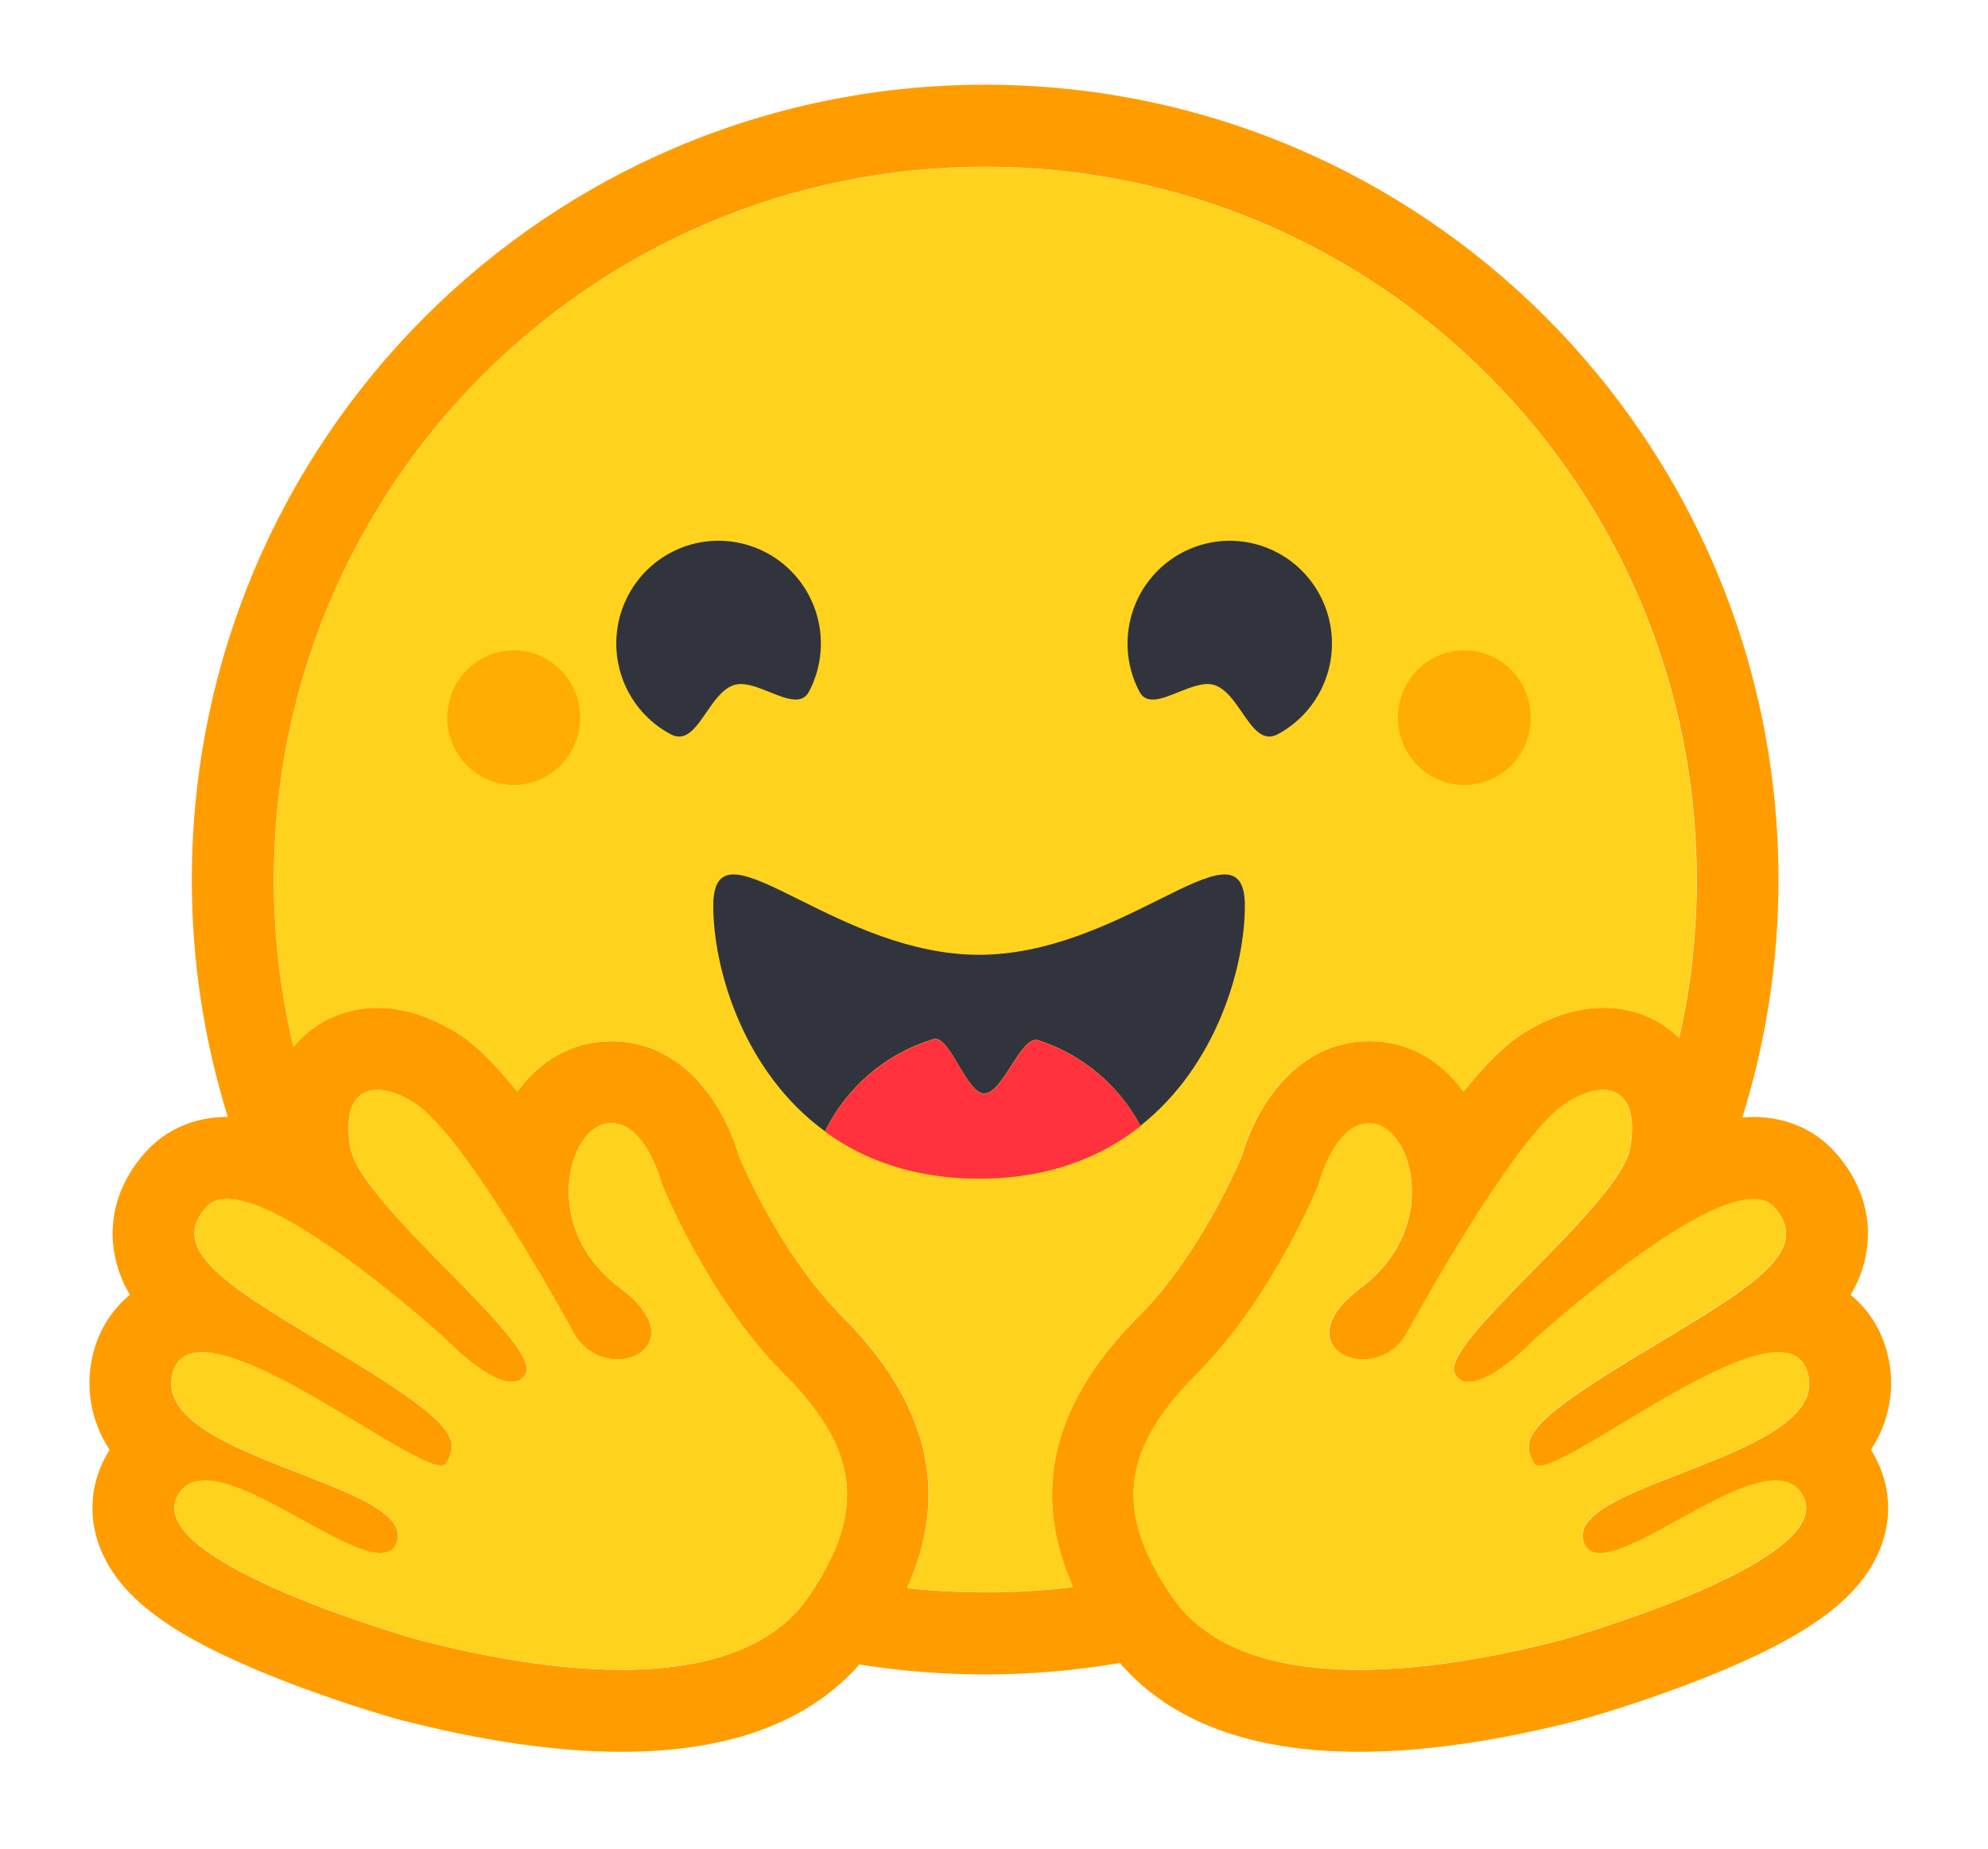
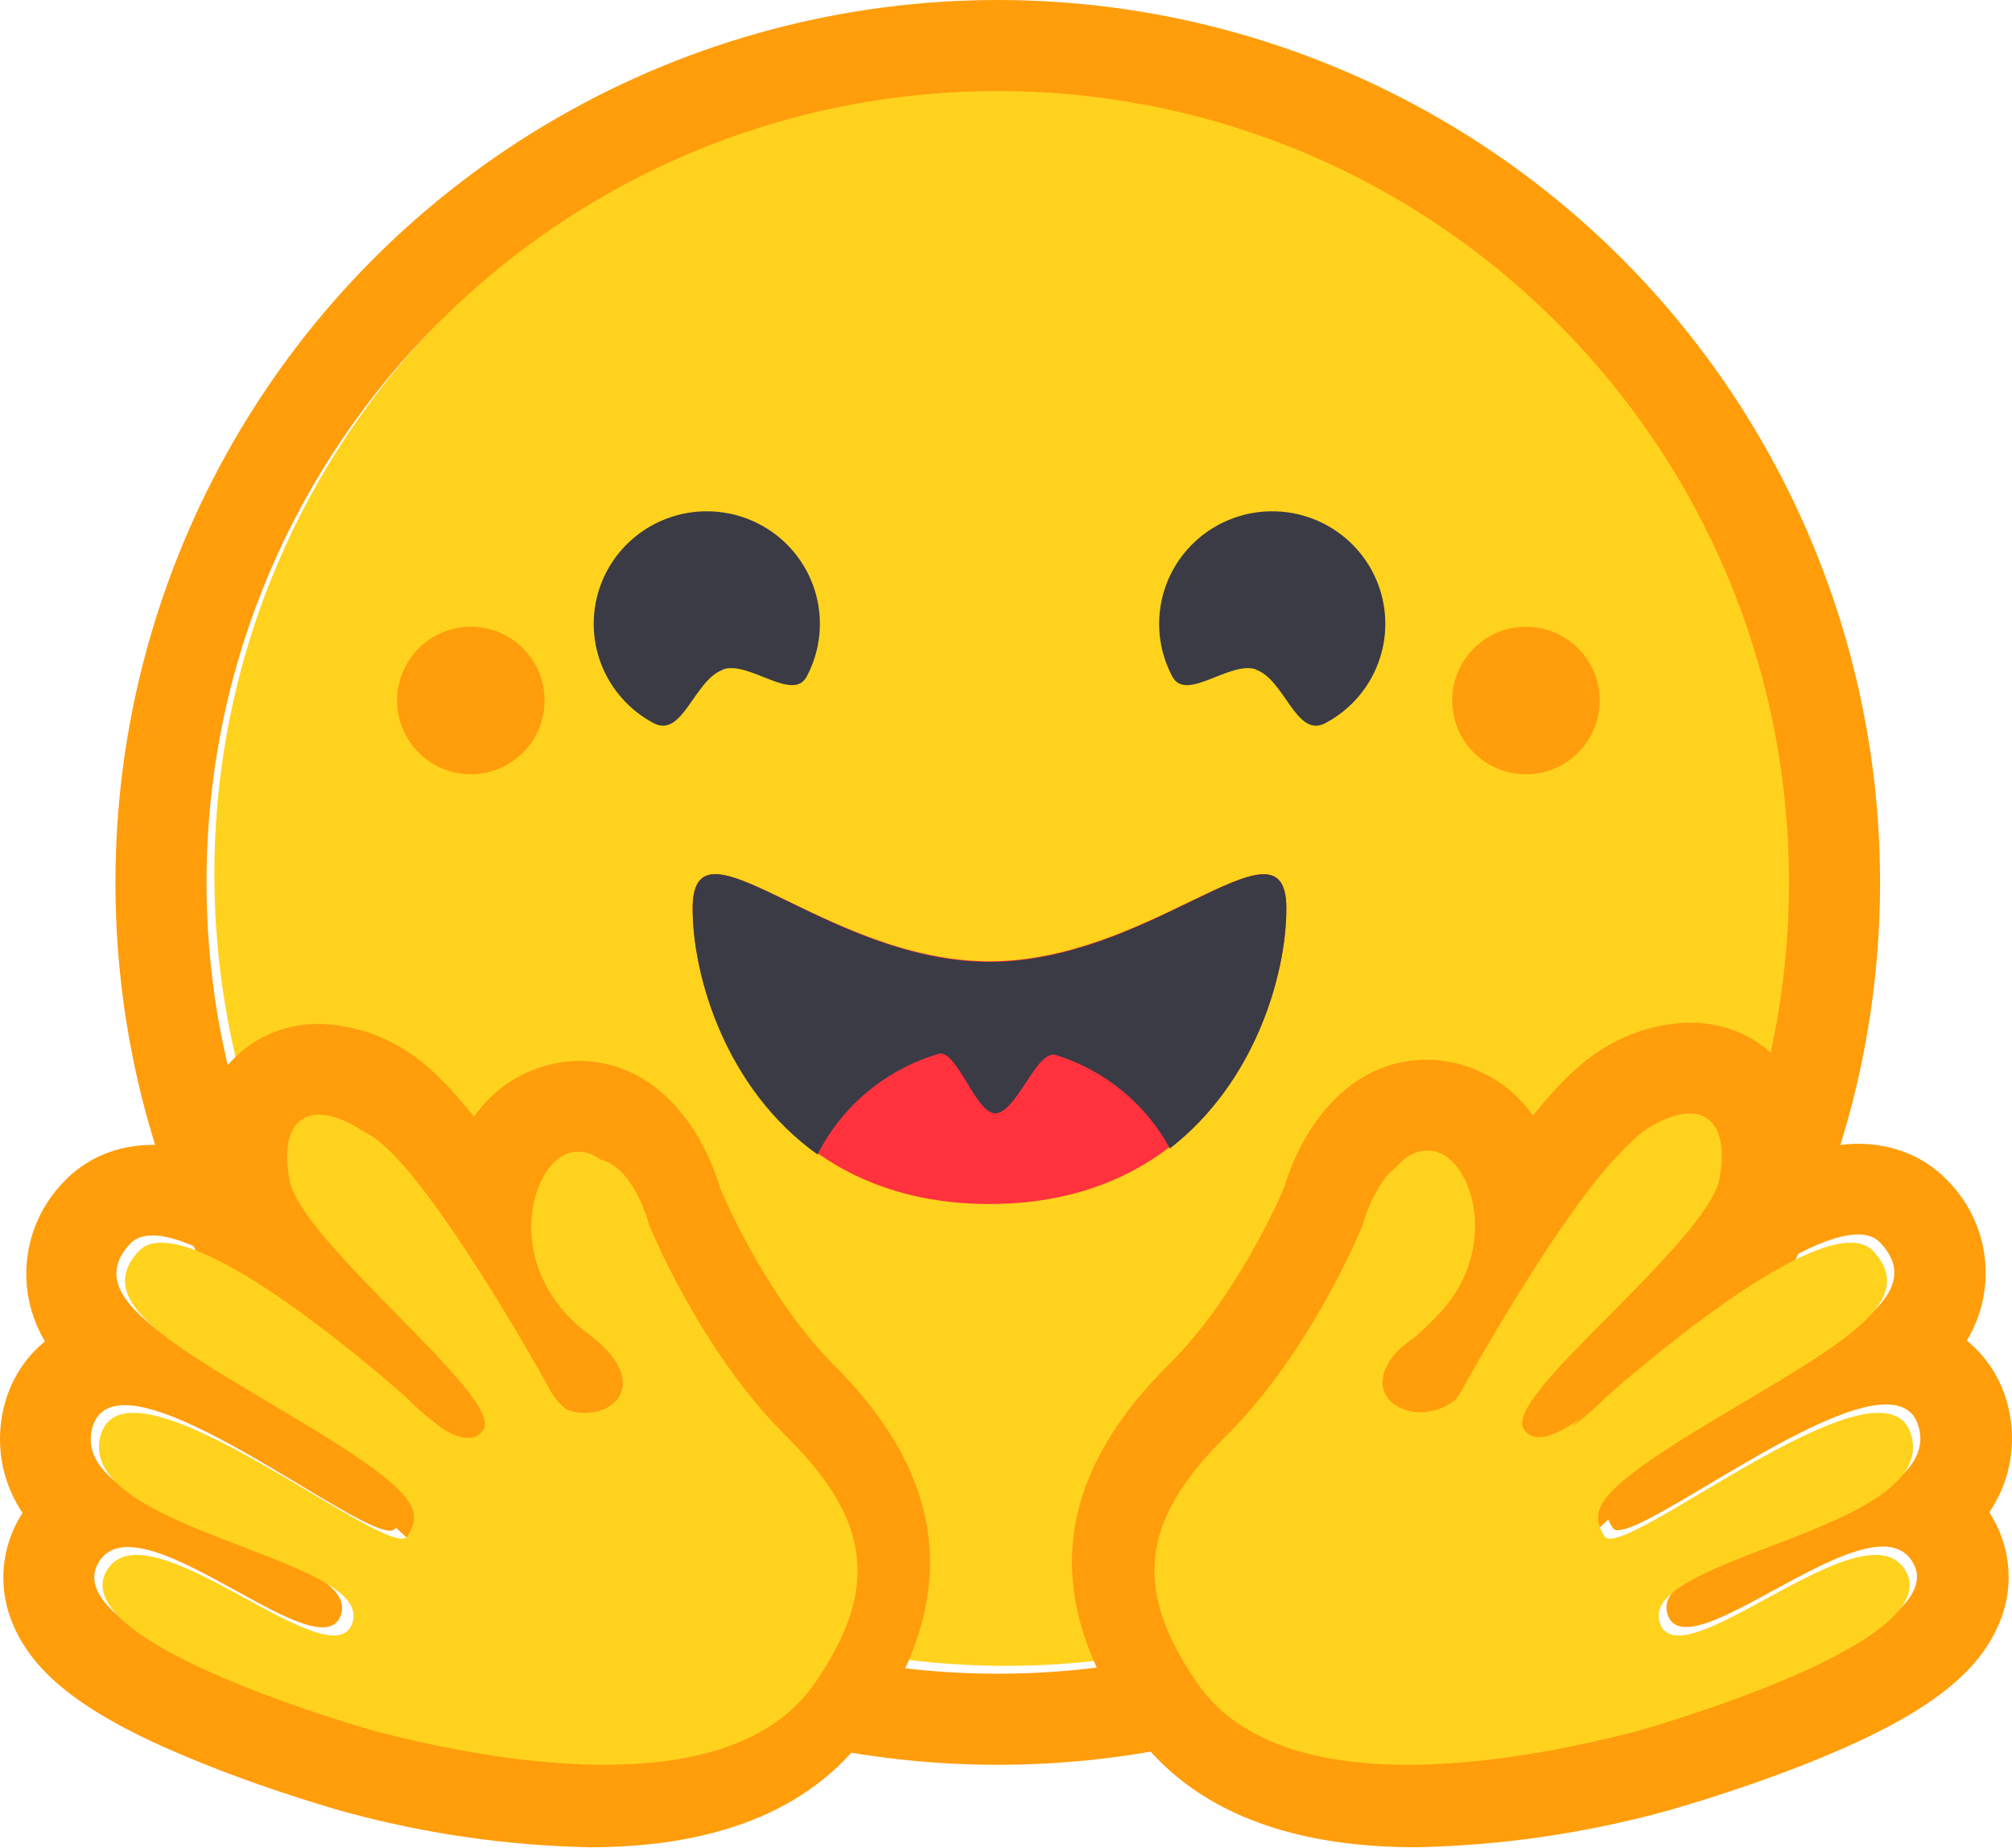
- <svg xmlns="http://www.w3.org/2000/svg" width="200px" height="186px" viewBox="0 0 200 186" version="1.1">
-   <g id="white-t-shirt--front-no-blank-border" stroke="none" stroke-width="1" fill="none" fill-rule="evenodd">
-     <g id="hf-logo-(1)" transform="translate(9, 8.522911)">
-       <path d="M179.223,137.315 C180.169,135.892 180.804,134.285 181.085,132.599 C181.366,130.912 181.287,129.185 180.855,127.531 C180.228,125.144 178.932,123.159 177.175,121.733 C178.022,120.339 178.577,118.787 178.807,117.171 C179.315,113.657 178.15,110.149 175.53,107.287 C173.493,105.061 170.608,103.836 167.416,103.836 C167.045,103.836 166.668,103.856 166.282,103.894 C168.702,96.146 169.928,88.076 169.92,79.959 C169.92,35.8 134.189,0 90.112,0 C46.034,0 10.299,35.797 10.299,79.959 C10.291,88.055 11.511,96.106 13.918,103.835 L13.833,103.835 C10.641,103.835 7.758,105.059 5.719,107.285 C3.1,110.144 1.935,113.656 2.442,117.169 C2.673,118.785 3.229,120.338 4.075,121.732 C2.317,123.157 1.021,125.142 0.394,127.529 C-0.038,129.184 -0.116,130.911 0.166,132.598 C0.447,134.284 1.082,135.892 2.028,137.315 C1.86,137.578 1.705,137.85 1.559,138.129 C-0.018,141.129 -0.12,144.519 1.273,147.677 C3.384,152.461 8.629,156.231 18.816,160.277 C25.15,162.794 30.952,164.403 31.002,164.418 C39.381,166.595 46.959,167.701 53.518,167.701 C64.29,167.701 72.326,164.749 77.459,158.917 C86.144,160.297 94.994,160.246 103.663,158.767 C108.789,164.698 116.872,167.701 127.734,167.701 C134.293,167.701 141.871,166.595 150.249,164.418 C150.301,164.403 156.099,162.794 162.436,160.277 C172.623,156.231 177.869,152.461 179.979,147.677 C181.371,144.519 181.27,141.129 179.692,138.129 C179.549,137.848 179.39,137.575 179.223,137.315 Z M73.786,149.786 C73.344,150.56 72.871,151.316 72.368,152.052 C71.041,153.998 69.296,155.485 67.27,156.59 C63.398,158.706 58.497,159.445 53.518,159.445 C45.653,159.445 37.59,157.601 33.071,156.427 C32.848,156.369 5.368,148.592 8.847,141.973 C9.433,140.86 10.396,140.415 11.61,140.415 C16.508,140.415 25.428,147.723 29.261,147.723 C30.118,147.723 30.722,147.358 30.968,146.466 C32.602,140.597 6.138,138.129 8.367,129.629 C8.76,128.124 9.827,127.513 11.326,127.513 C17.803,127.512 32.339,138.924 35.379,138.924 C35.612,138.924 35.779,138.855 35.87,138.711 C35.883,138.689 35.896,138.668 35.909,138.646 C37.335,136.285 36.517,134.569 26.741,128.57 L25.803,127.998 C15.045,121.475 7.495,117.549 11.789,112.866 C12.283,112.326 12.984,112.086 13.835,112.086 C14.843,112.086 16.064,112.424 17.409,112.992 C23.09,115.392 30.965,121.938 34.254,124.793 C34.771,125.243 35.286,125.698 35.796,126.156 C35.796,126.156 39.961,130.495 42.479,130.495 C43.058,130.495 43.55,130.266 43.884,129.701 C45.67,126.684 27.298,112.736 26.262,106.981 C25.559,103.082 26.755,101.106 28.964,101.106 C30.016,101.106 31.298,101.555 32.714,102.454 C37.105,105.247 45.584,119.844 48.688,125.522 C49.728,127.425 51.505,128.229 53.105,128.229 C56.281,128.229 58.764,125.066 53.396,121.047 C45.329,114.999 48.16,105.114 52.01,104.506 C52.174,104.479 52.341,104.466 52.506,104.466 C56.008,104.466 57.552,110.511 57.552,110.511 C57.552,110.511 62.079,121.901 69.856,129.686 C76.912,136.753 77.898,142.552 73.786,149.786 Z M98.934,151.121 L98.531,151.169 L97.843,151.247 C97.482,151.285 97.119,151.321 96.756,151.354 L96.401,151.386 L96.077,151.414 L95.618,151.451 L95.111,151.488 L94.605,151.521 L94.493,151.528 C94.361,151.536 94.228,151.544 94.094,151.551 L93.925,151.56 C93.768,151.569 93.612,151.577 93.453,151.583 L92.904,151.607 L92.407,151.624 L92.074,151.633 L91.905,151.633 C91.801,151.633 91.698,151.639 91.595,151.64 L91.43,151.64 C91.326,151.64 91.223,151.64 91.119,151.645 L90.696,151.65 L90.106,151.65 C89.642,151.65 89.18,151.646 88.719,151.636 L88.345,151.628 C88.238,151.628 88.131,151.623 88.027,151.619 L87.63,151.608 L87.138,151.589 L86.694,151.569 L86.58,151.564 L86.158,151.542 C86.04,151.536 85.924,151.53 85.806,151.522 L85.534,151.506 C85.191,151.484 84.848,151.46 84.505,151.434 L84.146,151.404 C83.995,151.393 83.844,151.379 83.694,151.366 C83.517,151.35 83.341,151.333 83.164,151.316 C82.868,151.289 82.573,151.259 82.277,151.226 L82.263,151.226 C86.579,141.581 84.396,132.571 75.675,123.841 C69.955,118.118 66.15,109.667 65.361,107.812 C63.763,102.319 59.534,96.214 52.511,96.214 C51.917,96.214 51.324,96.261 50.737,96.354 C47.66,96.839 44.971,98.613 43.052,101.283 C40.978,98.699 38.963,96.645 37.14,95.485 C34.392,93.739 31.649,92.854 28.978,92.854 C25.643,92.854 22.663,94.226 20.585,96.714 L20.532,96.778 C20.492,96.614 20.455,96.45 20.416,96.286 L20.411,96.264 C20.016,94.57 19.684,92.862 19.416,91.143 C19.416,91.132 19.416,91.121 19.41,91.109 C19.389,90.98 19.371,90.849 19.351,90.719 C19.293,90.335 19.238,89.95 19.187,89.565 C19.165,89.39 19.14,89.215 19.118,89.04 L19.054,88.515 C19.033,88.34 19.016,88.181 18.998,88.014 L18.992,87.973 C18.916,87.291 18.85,86.61 18.794,85.927 L18.773,85.665 L18.74,85.218 C18.73,85.096 18.721,84.973 18.714,84.85 C18.714,84.821 18.709,84.793 18.709,84.765 C18.685,84.423 18.664,84.079 18.647,83.736 C18.638,83.557 18.628,83.379 18.621,83.199 L18.602,82.73 L18.597,82.588 L18.582,82.156 L18.573,81.788 C18.573,81.641 18.565,81.494 18.563,81.348 C18.56,81.201 18.556,81.04 18.556,80.885 C18.554,80.73 18.556,80.577 18.551,80.422 C18.547,80.267 18.551,80.113 18.551,79.959 C18.551,40.36 50.594,8.256 90.123,8.256 C129.651,8.256 161.694,40.359 161.694,79.959 L161.694,80.885 C161.694,81.039 161.689,81.195 161.686,81.348 C161.686,81.476 161.68,81.601 161.677,81.731 C161.677,81.845 161.672,81.959 161.668,82.069 C161.668,82.214 161.66,82.358 161.655,82.503 L161.655,82.514 L161.635,83.017 C161.628,83.163 161.623,83.311 161.615,83.458 L161.61,83.562 L161.585,84.031 C161.529,85.037 161.453,86.041 161.357,87.044 L161.357,87.056 C161.341,87.221 161.325,87.385 161.307,87.55 L161.265,87.939 L161.181,88.699 L161.133,89.084 L161.073,89.538 C161.051,89.702 161.03,89.868 161.005,90.032 C160.981,90.216 160.953,90.4 160.926,90.583 L160.861,91.017 L160.783,91.509 C160.757,91.673 160.728,91.836 160.698,91.999 C160.667,92.162 160.642,92.325 160.614,92.488 C160.557,92.813 160.498,93.139 160.436,93.463 C160.34,93.949 160.243,94.433 160.143,94.917 L160.039,95.397 C160.005,95.557 159.968,95.718 159.932,95.878 C157.918,93.916 155.25,92.848 152.308,92.848 C149.639,92.848 146.893,93.733 144.146,95.479 C142.323,96.638 140.309,98.694 138.234,101.277 C136.313,98.606 133.623,96.832 130.548,96.347 C129.962,96.254 129.369,96.207 128.775,96.207 C121.749,96.207 117.523,102.313 115.924,107.805 C115.131,109.66 111.325,118.111 105.601,123.843 C96.885,132.546 94.686,141.514 98.934,151.121 Z M172.823,131.811 L172.795,131.895 C172.723,132.085 172.64,132.27 172.546,132.45 C172.475,132.583 172.399,132.711 172.316,132.836 C172.158,133.072 171.985,133.297 171.797,133.509 C171.754,133.558 171.712,133.607 171.663,133.656 C171.595,133.728 171.526,133.8 171.456,133.87 C170.184,135.133 168.247,136.24 166.056,137.255 C165.807,137.367 165.555,137.48 165.301,137.593 L165.048,137.706 C164.879,137.781 164.71,137.855 164.532,137.927 C164.363,138.001 164.188,138.075 164.012,138.147 L163.485,138.365 C162.253,138.873 160.99,139.357 159.758,139.835 L159.232,140.04 L158.711,140.245 C158.365,140.38 158.023,140.515 157.687,140.65 L157.185,140.853 L156.692,141.054 L156.45,141.157 C156.289,141.224 156.131,141.291 155.973,141.358 C152.35,142.916 149.742,144.501 150.29,146.467 C150.305,146.523 150.322,146.576 150.341,146.628 C150.39,146.774 150.457,146.911 150.541,147.041 C150.591,147.117 150.647,147.19 150.71,147.256 C151.355,147.927 152.526,147.821 154.004,147.289 C154.212,147.212 154.419,147.133 154.624,147.049 L154.752,146.996 C155.09,146.852 155.448,146.692 155.814,146.518 C155.905,146.474 155.998,146.432 156.091,146.384 C157.898,145.499 159.946,144.306 161.979,143.221 C162.792,142.781 163.616,142.364 164.451,141.967 C166.376,141.06 168.185,140.417 169.639,140.417 C170.322,140.417 170.925,140.557 171.427,140.878 L171.511,140.934 C171.827,141.157 172.091,141.442 172.288,141.774 C172.327,141.837 172.365,141.904 172.402,141.973 C173.12,143.34 172.519,144.756 171.111,146.144 C169.759,147.477 167.657,148.784 165.268,149.993 C165.09,150.083 164.913,150.172 164.733,150.26 C157.621,153.759 148.309,156.394 148.18,156.427 C145.698,157.072 142.149,157.918 138.15,158.551 L137.559,158.643 L137.462,158.658 C137.014,158.726 136.566,158.789 136.116,158.848 C135.66,158.909 135.199,158.965 134.735,159.017 L134.65,159.027 C132.969,159.22 131.282,159.349 129.59,159.411 L129.566,159.411 C128.954,159.432 128.343,159.444 127.731,159.444 L127.026,159.444 C126.092,159.431 125.161,159.389 124.231,159.317 C124.209,159.317 124.186,159.317 124.164,159.311 C123.831,159.286 123.498,159.255 123.166,159.218 C122.821,159.181 122.477,159.139 122.135,159.093 C121.909,159.062 121.684,159.028 121.459,158.992 C121.231,158.955 121.002,158.917 120.775,158.877 L120.464,158.818 L120.44,158.814 C120.113,158.751 119.787,158.682 119.462,158.606 C119.273,158.564 119.085,158.522 118.899,158.471 L118.787,158.443 C118.694,158.42 118.605,158.395 118.513,158.371 L118.463,158.358 L118.172,158.272 C118.066,158.243 117.96,158.211 117.855,158.18 L117.818,158.169 L117.543,158.085 C117.439,158.053 117.335,158.019 117.232,157.985 L116.979,157.901 L116.793,157.835 C116.614,157.772 116.435,157.707 116.259,157.639 L116.091,157.572 L115.952,157.517 C115.684,157.41 115.417,157.297 115.154,157.179 L114.979,157.094 L114.95,157.08 C114.887,157.051 114.826,157.022 114.764,156.996 C114.642,156.937 114.521,156.877 114.401,156.815 L114.364,156.797 L114.191,156.706 C113.882,156.544 113.58,156.372 113.283,156.189 L113.121,156.089 C113.039,156.039 112.958,155.987 112.879,155.934 L112.667,155.794 L112.44,155.636 L112.304,155.539 C112.16,155.437 112.019,155.331 111.882,155.222 L111.662,155.053 C111.574,154.982 111.487,154.91 111.401,154.837 C111.328,154.777 111.257,154.715 111.186,154.652 L111.181,154.648 C111.104,154.581 111.03,154.513 110.955,154.444 C110.881,154.377 110.808,154.309 110.736,154.24 L110.728,154.231 C110.652,154.16 110.578,154.087 110.506,154.012 C110.433,153.938 110.358,153.864 110.287,153.789 C110.217,153.714 110.144,153.637 110.074,153.559 C110.004,153.481 109.94,153.41 109.874,153.334 L109.852,153.308 C109.788,153.234 109.725,153.159 109.662,153.083 C109.527,152.921 109.396,152.755 109.269,152.586 C109.142,152.416 109.017,152.242 108.895,152.065 L108.779,151.891 C108.624,151.664 108.473,151.435 108.327,151.202 C108.217,151.034 108.111,150.866 108.007,150.695 C107.94,150.588 107.876,150.48 107.811,150.374 L107.785,150.33 C107.723,150.226 107.663,150.124 107.604,150.021 C107.57,149.965 107.538,149.909 107.508,149.852 C107.477,149.793 107.441,149.733 107.408,149.674 L107.354,149.58 L107.321,149.52 C107.258,149.406 107.196,149.292 107.135,149.176 C107.107,149.125 107.079,149.074 107.05,149.025 L106.966,148.861 L106.881,148.699 C106.669,148.274 106.467,147.842 106.279,147.405 L106.212,147.245 C106.168,147.138 106.127,147.032 106.084,146.927 C106.063,146.876 106.042,146.826 106.025,146.775 C105.923,146.513 105.829,146.248 105.742,145.981 C105.711,145.885 105.681,145.792 105.652,145.697 C105.584,145.482 105.523,145.266 105.468,145.047 C105.401,144.793 105.342,144.536 105.292,144.278 C105.281,144.226 105.271,144.174 105.262,144.124 C105.213,143.871 105.174,143.617 105.142,143.361 C105.135,143.311 105.129,143.261 105.124,143.211 L105.108,143.057 C105.087,142.857 105.071,142.655 105.061,142.454 C105.061,142.403 105.057,142.352 105.055,142.302 C105.05,142.202 105.048,142.102 105.047,142.002 C104.994,137.959 107.036,134.072 111.402,129.7 C119.179,121.916 123.706,110.525 123.706,110.525 C123.706,110.525 123.828,110.047 124.081,109.359 C124.116,109.264 124.153,109.165 124.194,109.062 C124.342,108.677 124.508,108.299 124.692,107.93 L124.729,107.859 C124.886,107.545 125.057,107.238 125.243,106.94 C125.286,106.871 125.328,106.803 125.376,106.734 C125.515,106.529 125.661,106.328 125.815,106.134 C125.899,106.029 125.991,105.925 126.082,105.824 C126.119,105.784 126.155,105.744 126.194,105.706 C126.644,105.24 127.159,104.86 127.741,104.657 L127.815,104.632 C127.864,104.616 127.913,104.601 127.963,104.587 C128.021,104.572 128.079,104.559 128.138,104.546 L128.165,104.541 C128.288,104.516 128.413,104.5 128.538,104.492 L128.549,104.492 C128.614,104.492 128.68,104.485 128.747,104.485 C128.831,104.485 128.91,104.485 128.992,104.493 C129.077,104.501 129.161,104.51 129.246,104.524 C129.946,104.635 130.613,105.054 131.187,105.699 C131.406,105.945 131.602,106.21 131.774,106.49 C131.887,106.671 131.994,106.864 132.095,107.066 C132.136,107.15 132.174,107.228 132.212,107.311 C132.31,107.525 132.399,107.742 132.476,107.965 C132.661,108.485 132.799,109.021 132.891,109.566 C132.97,110.044 133.018,110.526 133.033,111.01 C133.04,111.268 133.04,111.53 133.033,111.794 C132.982,113.022 132.731,114.234 132.289,115.382 C132.25,115.487 132.205,115.593 132.163,115.699 C132.076,115.912 131.981,116.123 131.878,116.328 C131.801,116.484 131.721,116.641 131.634,116.797 C131.577,116.901 131.518,117.005 131.458,117.109 C131.306,117.369 131.142,117.626 130.965,117.882 L130.859,118.036 C130.441,118.618 129.977,119.165 129.469,119.671 C128.968,120.173 128.432,120.638 127.864,121.061 C127.296,121.483 126.762,121.951 126.269,122.459 C124.85,123.951 124.519,125.268 124.838,126.266 C124.889,126.423 124.956,126.576 125.038,126.719 C125.133,126.884 125.246,127.035 125.375,127.174 L125.425,127.226 L125.476,127.277 C125.527,127.326 125.581,127.374 125.638,127.421 L125.695,127.467 C125.832,127.573 125.977,127.667 126.129,127.751 C126.174,127.774 126.213,127.798 126.263,127.821 C126.428,127.901 126.597,127.97 126.771,128.026 C126.819,128.042 126.867,128.056 126.916,128.071 L126.977,128.087 L127.062,128.11 L127.135,128.128 L127.214,128.145 L127.293,128.161 L127.367,128.174 C127.422,128.183 127.479,128.193 127.536,128.199 L127.589,128.208 L127.688,128.217 L127.748,128.224 L127.847,128.23 L127.906,128.23 L128.01,128.236 L128.336,128.236 L128.43,128.23 L128.537,128.224 L128.669,128.211 L128.792,128.197 C128.82,128.197 128.848,128.19 128.877,128.184 C129.254,128.129 129.624,128.029 129.979,127.885 L130.129,127.822 C130.213,127.785 130.298,127.746 130.375,127.704 C130.541,127.621 130.703,127.526 130.858,127.423 C131.074,127.281 131.278,127.122 131.469,126.947 C131.514,126.907 131.559,126.863 131.602,126.822 C131.624,126.801 131.644,126.781 131.665,126.758 C131.707,126.716 131.749,126.674 131.791,126.628 C132.093,126.295 132.355,125.927 132.57,125.533 C134.418,122.166 136.355,118.848 138.379,115.585 L138.656,115.139 L138.937,114.694 C139.077,114.468 139.218,114.245 139.359,114.024 L139.501,113.803 C139.971,113.065 140.449,112.331 140.935,111.604 L141.223,111.172 C141.801,110.314 142.377,109.48 142.949,108.687 L143.233,108.294 C143.854,107.436 144.501,106.596 145.173,105.776 L145.439,105.457 C145.483,105.404 145.524,105.351 145.572,105.3 C145.66,105.195 145.748,105.094 145.834,104.996 C145.877,104.946 145.918,104.896 145.964,104.847 L146.217,104.562 L146.344,104.422 C146.471,104.285 146.596,104.154 146.719,104.028 C146.804,103.943 146.882,103.859 146.963,103.779 C147.442,103.289 147.97,102.849 148.539,102.468 L148.672,102.383 C148.798,102.297 148.929,102.218 149.063,102.146 C151.296,100.876 153.144,100.783 154.208,101.849 C154.852,102.494 155.209,103.564 155.19,105.054 C155.19,105.119 155.19,105.185 155.185,105.253 L155.185,105.326 C155.185,105.394 155.179,105.462 155.174,105.531 C155.174,105.616 155.164,105.701 155.156,105.786 C155.147,105.87 155.142,105.934 155.134,106.01 C155.134,106.031 155.13,106.053 155.126,106.075 C155.121,106.141 155.112,106.208 155.103,106.275 C155.103,106.295 155.103,106.316 155.095,106.337 C155.085,106.426 155.072,106.515 155.056,106.604 C155.046,106.689 155.032,106.769 155.017,106.852 L154.992,106.993 C154.968,107.127 154.937,107.26 154.898,107.391 C154.824,107.636 154.735,107.875 154.631,108.108 C154.484,108.427 154.323,108.739 154.145,109.042 C154.047,109.21 153.946,109.376 153.841,109.539 C153.733,109.709 153.62,109.88 153.503,110.053 C153.205,110.481 152.895,110.9 152.573,111.309 L152.425,111.496 C151.9,112.152 151.358,112.794 150.799,113.421 L150.623,113.62 C150.385,113.886 150.143,114.154 149.895,114.422 L149.709,114.625 C149.586,114.76 149.456,114.895 149.332,115.032 C149.208,115.167 149.079,115.304 148.948,115.441 L148.56,115.851 L148.166,116.263 L147.77,116.676 C147.503,116.952 147.236,117.229 146.967,117.505 C143.138,121.44 139.103,125.362 137.738,127.806 C137.646,127.965 137.564,128.13 137.49,128.298 C137.296,128.742 137.214,129.123 137.27,129.43 C137.288,129.531 137.323,129.628 137.375,129.717 C137.451,129.85 137.545,129.973 137.654,130.083 C137.704,130.132 137.756,130.178 137.812,130.219 C138.094,130.42 138.433,130.523 138.778,130.513 L138.886,130.513 L138.996,130.505 L139.107,130.493 L139.199,130.479 C139.211,130.477 139.224,130.476 139.236,130.472 L139.32,130.456 L139.342,130.451 L139.436,130.431 L139.469,130.423 C139.502,130.414 139.534,130.406 139.567,130.396 C139.6,130.387 139.645,130.374 139.685,130.361 C139.851,130.311 140.014,130.251 140.173,130.183 C140.257,130.149 140.339,130.112 140.421,130.073 C140.463,130.054 140.506,130.034 140.545,130.013 L140.672,129.95 C140.974,129.793 141.269,129.622 141.556,129.439 L141.681,129.353 C141.724,129.327 141.766,129.3 141.807,129.269 L141.932,129.185 L142,129.139 L142.181,129.011 C142.35,128.895 142.508,128.774 142.667,128.652 L142.681,128.641 L142.935,128.444 C143.282,128.17 143.611,127.894 143.909,127.633 L144.107,127.459 L144.125,127.442 L144.229,127.35 C144.473,127.131 144.69,126.927 144.87,126.758 L144.945,126.685 C145.01,126.624 145.07,126.566 145.124,126.517 L145.229,126.412 L145.267,126.375 L145.277,126.365 L145.388,126.254 L145.458,126.181 L145.466,126.174 L145.499,126.144 L145.541,126.106 L145.554,126.094 L145.589,126.062 L145.782,125.892 L145.889,125.796 C145.947,125.746 146.003,125.695 146.058,125.643 L146.187,125.528 C146.211,125.509 146.233,125.488 146.257,125.468 L146.392,125.349 L146.59,125.174 L146.696,125.083 C147.107,124.725 147.606,124.292 148.18,123.805 L148.416,123.606 L148.804,123.279 L149.201,122.947 C149.721,122.515 150.28,122.056 150.871,121.58 L151.259,121.268 C151.59,121.004 151.929,120.735 152.272,120.464 C152.411,120.356 152.552,120.247 152.696,120.139 C153.047,119.865 153.4,119.594 153.756,119.326 C154.566,118.713 155.402,118.099 156.248,117.501 L156.611,117.247 C156.865,117.072 157.118,116.896 157.371,116.725 L157.601,116.57 C158.053,116.263 158.512,115.963 158.975,115.67 L159.204,115.525 L159.432,115.384 C159.66,115.242 159.887,115.103 160.113,114.967 L160.338,114.832 L160.79,114.569 L161.233,114.314 L161.322,114.265 L161.673,114.072 C161.819,113.993 161.965,113.916 162.11,113.841 L162.326,113.73 L162.537,113.624 C162.611,113.589 162.683,113.552 162.755,113.517 C163.229,113.282 163.713,113.066 164.204,112.87 C164.337,112.813 164.469,112.762 164.6,112.717 L164.987,112.581 C165.104,112.542 165.217,112.505 165.326,112.472 L165.363,112.461 C165.422,112.442 165.48,112.425 165.538,112.41 L165.555,112.405 C165.676,112.37 165.796,112.34 165.914,112.311 L165.922,112.311 C166.257,112.231 166.597,112.173 166.94,112.138 C167.097,112.122 167.255,112.114 167.414,112.115 L167.493,112.115 C167.599,112.115 167.701,112.121 167.802,112.132 C167.848,112.132 167.894,112.141 167.94,112.147 L167.959,112.147 C168.004,112.152 168.049,112.159 168.094,112.17 C168.139,112.178 168.184,112.186 168.228,112.196 L168.242,112.196 C168.286,112.205 168.326,112.217 168.372,112.23 C168.612,112.297 168.841,112.401 169.05,112.538 C169.153,112.605 169.249,112.68 169.338,112.765 L169.364,112.789 C169.381,112.804 169.397,112.82 169.412,112.837 L169.458,112.887 C169.838,113.285 170.151,113.742 170.387,114.24 L170.423,114.325 C170.504,114.514 170.567,114.71 170.612,114.91 C170.746,115.521 170.694,116.158 170.463,116.74 C170.375,116.975 170.268,117.201 170.143,117.417 C169.849,117.913 169.501,118.373 169.105,118.791 L169.021,118.881 C168.895,119.013 168.765,119.145 168.628,119.278 C168.568,119.338 168.504,119.396 168.441,119.456 L168.247,119.635 L168.146,119.724 C167.903,119.942 167.653,120.153 167.398,120.357 C167.245,120.482 167.09,120.604 166.933,120.725 C166.38,121.148 165.816,121.557 165.242,121.952 C164.895,122.19 164.546,122.424 164.193,122.655 C163.325,123.225 162.448,123.782 161.562,124.323 C159.704,125.468 157.644,126.692 155.448,128.023 L154.88,128.369 C154.258,128.749 153.67,129.112 153.117,129.458 L152.838,129.633 L152.311,129.972 C151.962,130.196 151.613,130.423 151.265,130.649 L150.984,130.834 C150.847,130.923 150.711,131.014 150.575,131.105 L150.442,131.19 L150.034,131.465 L149.818,131.614 L149.565,131.79 L149.33,131.953 C148.936,132.233 148.57,132.498 148.232,132.751 L148.106,132.848 C147.908,132.998 147.711,133.151 147.518,133.307 C147.226,133.543 146.959,133.768 146.72,133.985 L146.603,134.092 C146.536,134.153 146.47,134.215 146.407,134.275 C146.363,134.318 146.323,134.36 146.278,134.401 L146.217,134.462 C146.082,134.598 145.95,134.737 145.822,134.88 L145.76,134.952 C145.621,135.113 145.5,135.267 145.395,135.417 L145.347,135.484 C145.264,135.606 145.188,135.73 145.119,135.859 C145.101,135.891 145.085,135.923 145.069,135.956 L145.022,136.052 L144.991,136.122 L144.971,136.169 L144.955,136.212 L144.934,136.27 C144.875,136.43 144.835,136.596 144.811,136.765 L144.803,136.823 L144.798,136.878 L144.798,137.176 C144.798,137.201 144.798,137.225 144.804,137.252 L144.809,137.297 C144.809,137.322 144.815,137.346 144.818,137.372 C144.822,137.397 144.829,137.441 144.836,137.476 L144.836,137.481 C144.843,137.514 144.85,137.546 144.858,137.579 C144.867,137.612 144.875,137.65 144.886,137.684 C144.903,137.751 144.926,137.818 144.95,137.884 C144.965,137.924 144.979,137.962 144.995,138.001 C144.995,138.009 145.001,138.017 145.005,138.025 L145.039,138.102 L145.086,138.207 C145.137,138.315 145.192,138.421 145.253,138.524 L145.315,138.632 L145.379,138.74 C145.391,138.758 145.404,138.775 145.418,138.791 L145.439,138.813 L145.463,138.835 L145.487,138.854 C145.523,138.879 145.562,138.899 145.602,138.913 C145.624,138.921 145.647,138.927 145.669,138.932 C146.214,139.055 147.334,138.604 148.823,137.817 C148.907,137.771 148.999,137.724 149.089,137.675 L149.542,137.427 L149.763,137.304 C149.921,137.22 150.081,137.124 150.246,137.03 L150.545,136.861 C152.512,135.727 154.862,134.27 157.291,132.847 C157.518,132.713 157.747,132.58 157.976,132.448 L158.434,132.154 C158.967,131.848 159.503,131.547 160.04,131.249 C160.717,130.876 161.399,130.512 162.087,130.161 L162.537,129.932 C162.835,129.785 163.131,129.641 163.423,129.501 C163.987,129.232 164.559,128.977 165.137,128.736 L165.453,128.607 L165.491,128.592 C167.167,127.927 168.687,127.516 169.916,127.516 C170.182,127.513 170.448,127.536 170.709,127.581 L170.718,127.581 C170.802,127.596 170.879,127.613 170.957,127.632 L170.971,127.632 C171.172,127.683 171.368,127.756 171.553,127.85 C171.812,127.984 172.046,128.163 172.243,128.379 C172.334,128.479 172.414,128.588 172.485,128.703 C172.617,128.907 172.721,129.127 172.796,129.358 C172.826,129.448 172.852,129.536 172.88,129.63 C173.079,130.346 173.059,131.106 172.823,131.811 Z" id="Shape" fill="#FF9D00" fill-rule="nonzero" />
-       <path d="M161.664,80.423 L161.664,79.959 C161.664,40.367 129.639,8.272 90.119,8.272 C50.6,8.272 18.563,40.369 18.563,79.959 L18.563,80.114 C18.562,80.217 18.562,80.32 18.563,80.423 C18.568,80.578 18.57,80.732 18.568,80.886 L18.573,81.227 L18.576,81.349 C18.576,81.405 18.578,81.461 18.58,81.518 C18.582,81.608 18.584,81.699 18.584,81.788 L18.595,82.156 L18.61,82.589 L18.614,82.731 L18.633,83.178 L18.633,83.2 C18.641,83.375 18.65,83.549 18.659,83.723 L18.66,83.736 C18.669,83.914 18.679,84.093 18.69,84.272 C18.699,84.436 18.709,84.601 18.721,84.765 L18.723,84.795 C18.731,84.936 18.741,85.077 18.751,85.218 L18.754,85.256 L18.785,85.665 L18.788,85.691 C18.794,85.771 18.799,85.85 18.807,85.927 C18.863,86.609 18.929,87.291 19.004,87.971 L19.009,88.014 L19.067,88.514 L19.131,89.039 L19.178,89.396 L19.2,89.563 C19.25,89.949 19.305,90.334 19.363,90.718 L19.367,90.744 L19.423,91.107 C19.692,92.837 20.026,94.557 20.423,96.262 L20.428,96.283 L20.458,96.411 L20.544,96.775 L20.597,96.712 C22.674,94.224 25.654,92.852 28.988,92.852 C31.66,92.852 34.401,93.738 37.149,95.483 C38.971,96.643 40.986,98.696 43.059,101.28 C44.978,98.61 47.667,96.836 50.743,96.351 C51.329,96.259 51.922,96.212 52.516,96.211 C59.537,96.211 63.766,102.315 65.363,107.807 C66.152,109.662 69.956,118.111 75.693,123.826 C84.414,132.555 86.596,141.561 82.28,151.205 L82.295,151.205 C82.589,151.238 82.884,151.268 83.181,151.296 C83.358,151.313 83.534,151.33 83.711,151.345 L83.773,151.351 L84.163,151.384 L84.522,151.412 C84.864,151.439 85.207,151.463 85.55,151.485 L85.823,151.501 L86.039,151.514 L86.174,151.522 L86.596,151.544 L86.711,151.548 L87.154,151.568 L87.646,151.587 L88.042,151.598 L88.108,151.6 C88.192,151.604 88.276,151.607 88.36,151.607 L88.451,151.61 C89.008,151.623 89.564,151.629 90.121,151.629 L90.712,151.629 L91.134,151.624 C91.238,151.619 91.341,151.619 91.446,151.619 L91.61,151.619 L91.753,151.615 C91.808,151.614 91.864,151.612 91.921,151.612 L92.09,151.612 L92.421,151.603 L92.92,151.586 L93.468,151.561 C93.627,151.556 93.784,151.547 93.94,151.54 L94.109,151.529 L94.36,151.516 L94.508,151.508 L94.619,151.5 L95.126,151.467 L95.632,151.43 L96.092,151.393 L96.415,151.366 L96.77,151.334 C97.363,151.281 97.954,151.218 98.545,151.147 L98.948,151.099 C94.7,141.496 96.899,132.528 105.583,123.835 C111.307,118.104 115.111,109.655 115.905,107.799 C117.503,102.309 121.729,96.205 128.752,96.205 C129.346,96.205 129.94,96.252 130.526,96.345 C133.599,96.829 136.288,98.604 138.21,101.273 C140.284,98.691 142.298,96.635 144.121,95.475 C146.868,93.731 149.611,92.846 152.281,92.846 C155.223,92.846 157.889,93.915 159.903,95.875 C159.94,95.716 159.976,95.556 160.011,95.395 L160.113,94.916 C160.15,94.741 160.187,94.566 160.222,94.391 C160.284,94.082 160.347,93.773 160.406,93.46 C160.468,93.137 160.528,92.812 160.585,92.486 L160.614,92.31 C160.632,92.206 160.649,92.102 160.669,91.997 C160.701,91.834 160.727,91.672 160.754,91.507 L160.764,91.445 L160.831,91.016 L160.897,90.582 L160.897,90.578 C160.945,90.257 160.991,89.937 161.033,89.616 L161.043,89.537 L161.103,89.085 L161.151,88.699 L161.236,87.938 L161.269,87.632 L161.278,87.549 C161.296,87.385 161.313,87.22 161.328,87.055 L161.328,87.042 C161.34,86.912 161.353,86.78 161.365,86.649 C161.432,85.903 161.488,85.154 161.534,84.402 C161.542,84.279 161.549,84.155 161.556,84.031 L161.556,84.026 L161.581,83.561 L161.586,83.457 C161.601,83.143 161.615,82.829 161.625,82.515 L161.625,82.504 L161.63,82.381 C161.635,82.277 161.638,82.173 161.638,82.069 L161.64,82.028 C161.644,81.93 161.648,81.83 161.648,81.731 L161.651,81.646 C161.653,81.546 161.656,81.448 161.656,81.349 L161.658,81.264 C161.661,81.139 161.664,81.012 161.664,80.886 L161.664,80.423 Z M72.372,152.037 C78.039,143.712 77.636,137.463 69.862,129.678 C62.086,121.892 57.56,110.506 57.56,110.506 C57.56,110.506 55.871,103.893 52.019,104.501 C48.167,105.108 45.341,114.99 53.407,121.04 C61.472,127.089 51.802,131.191 48.698,125.514 C45.593,119.836 37.117,105.243 32.723,102.452 C28.329,99.66 25.239,101.225 26.274,106.978 C26.789,109.834 31.574,114.708 36.045,119.262 C40.581,123.882 44.792,128.173 43.892,129.691 C42.104,132.706 35.81,126.149 35.81,126.149 C35.81,126.149 16.099,108.178 11.809,112.861 C7.853,117.177 13.953,120.847 23.353,126.502 C24.152,126.983 24.975,127.479 25.818,127.989 C36.574,134.513 37.41,136.233 35.883,138.701 C35.32,139.613 31.719,137.448 27.291,134.785 C19.743,130.244 9.789,124.257 8.383,129.616 C7.167,134.253 14.49,137.095 21.132,139.673 C26.664,141.82 31.725,143.784 30.98,146.45 C30.209,149.214 26.027,146.908 21.456,144.388 C16.325,141.559 10.702,138.46 8.862,141.957 C5.385,148.569 32.854,156.354 33.08,156.411 C41.955,158.718 64.494,163.604 72.372,152.037 Z M108.878,152.037 C103.211,143.712 103.613,137.463 111.389,129.678 C119.164,121.892 123.689,110.506 123.689,110.506 C123.689,110.506 125.378,103.893 129.231,104.501 C133.083,105.108 135.909,114.99 127.844,121.04 C119.778,127.089 129.448,131.191 132.552,125.514 C135.658,119.836 144.128,105.243 148.522,102.452 C152.916,99.66 156.008,101.225 154.972,106.978 C154.458,109.834 149.672,114.708 145.201,119.263 C140.665,123.883 136.453,128.173 137.353,129.691 C139.141,132.706 145.44,126.145 145.44,126.145 C145.44,126.145 165.15,108.175 169.442,112.858 C173.397,117.173 167.297,120.844 157.896,126.5 C157.073,126.994 156.252,127.49 155.431,127.987 C144.676,134.51 143.84,136.231 145.366,138.698 C145.93,139.61 149.53,137.444 153.957,134.781 C161.507,130.241 171.461,124.253 172.866,129.613 C174.083,134.251 166.759,137.092 160.118,139.67 C154.585,141.817 149.525,143.781 150.269,146.447 C151.039,149.21 155.22,146.905 159.79,144.385 C164.921,141.555 170.545,138.454 172.384,141.954 C175.862,148.57 148.389,156.347 148.167,156.404 C139.292,158.718 116.752,163.604 108.878,152.037 Z" id="Shape" fill="#FFD21E" />
-       <path d="M113.232,60.408 C114.347,60.804 115.176,62.009 115.964,63.157 C117.03,64.708 118.022,66.151 119.544,65.338 C121.34,64.378 122.812,62.905 123.774,61.104 C124.737,59.303 125.147,57.257 124.953,55.222 C124.808,53.7 124.329,52.23 123.55,50.918 C122.771,49.605 121.712,48.482 120.45,47.63 C119.187,46.778 117.752,46.218 116.248,45.991 C114.744,45.763 113.209,45.874 111.753,46.315 C110.296,46.756 108.956,47.515 107.827,48.539 C106.699,49.563 105.809,50.826 105.225,52.236 C104.64,53.647 104.373,55.17 104.444,56.697 C104.515,58.224 104.922,59.715 105.636,61.064 C106.341,62.398 107.907,61.769 109.559,61.104 C110.854,60.584 112.203,60.042 113.232,60.408 Z M64.781,60.408 C63.667,60.804 62.838,62.01 62.049,63.157 C60.984,64.709 59.99,66.151 58.469,65.338 C56.211,64.136 54.479,62.132 53.611,59.717 C52.743,57.301 52.801,54.647 53.774,52.272 C54.747,49.898 56.565,47.972 58.874,46.871 C61.182,45.77 63.816,45.573 66.262,46.317 C68.209,46.906 69.939,48.063 71.233,49.64 C72.527,51.217 73.326,53.144 73.53,55.177 C73.734,57.211 73.333,59.26 72.379,61.064 C71.672,62.398 70.107,61.769 68.455,61.105 C67.159,60.584 65.811,60.042 64.781,60.408 Z M105.737,104.72 C113.416,98.64 116.237,88.712 116.237,82.596 C116.237,77.763 113.001,79.284 107.821,81.862 L107.529,82.007 C102.773,84.374 96.443,87.525 89.495,87.525 C82.545,87.525 76.215,84.374 71.461,82.006 C66.113,79.344 62.758,77.673 62.758,82.597 C62.758,88.906 65.759,99.265 73.996,105.283 C75.084,103.066 76.614,101.098 78.493,99.502 C80.371,97.906 82.557,96.716 84.912,96.007 C85.735,95.761 86.582,97.184 87.448,98.641 C88.285,100.045 89.14,101.482 90.01,101.482 C90.937,101.482 91.847,100.066 92.736,98.684 C93.665,97.239 94.571,95.831 95.448,96.113 C99.857,97.535 103.545,100.621 105.737,104.72 Z" id="Shape" fill="#32343D" />
-       <path d="M105.75,104.752 C101.749,107.921 96.431,110.046 89.505,110.046 C82.998,110.046 77.91,108.17 74,105.315 C75.088,103.097 76.619,101.128 78.498,99.532 C80.377,97.935 82.563,96.745 84.92,96.036 C86.535,95.552 88.248,101.513 90.019,101.513 C91.916,101.513 93.743,95.59 95.459,96.141 C99.869,97.566 103.557,100.652 105.75,104.752 Z" id="Path" fill="#FF323D" fill-rule="nonzero" />
-       <path d="M46.397,69.298 C45.484,69.917 44.434,70.298 43.34,70.406 C42.246,70.516 41.142,70.35 40.127,69.923 C39.315,69.584 38.578,69.086 37.957,68.457 C37.336,67.829 36.844,67.082 36.508,66.26 C36.088,65.232 35.924,64.115 36.032,63.007 C36.14,61.9 36.517,60.836 37.128,59.911 C37.862,58.798 38.906,57.93 40.128,57.418 C41.349,56.906 42.693,56.772 43.99,57.033 C45.287,57.294 46.478,57.939 47.413,58.886 C48.347,59.833 48.983,61.04 49.241,62.352 C49.498,63.665 49.366,65.026 48.86,66.262 C48.354,67.498 47.496,68.554 46.397,69.298 Z M142.028,69.298 C141.115,69.917 140.064,70.298 138.97,70.406 C137.875,70.516 136.772,70.35 135.757,69.923 C134.945,69.583 134.207,69.086 133.587,68.457 C132.966,67.829 132.474,67.082 132.138,66.26 C131.719,65.232 131.556,64.115 131.663,63.007 C131.771,61.9 132.148,60.836 132.758,59.911 C133.307,59.079 134.032,58.381 134.88,57.866 C135.727,57.351 136.677,57.034 137.66,56.936 C138.645,56.838 139.638,56.962 140.568,57.3 C141.498,57.637 142.343,58.18 143.042,58.888 C143.977,59.834 144.614,61.04 144.871,62.352 C145.13,63.665 144.997,65.026 144.49,66.262 C143.984,67.498 143.128,68.554 142.028,69.298 Z" id="Shape" fill="#FFAD03" />
+ <svg xmlns="http://www.w3.org/2000/svg" width="122px" height="112px" viewBox="0 0 122 112" version="1.1">
+   <g id="reachy" stroke="none" stroke-width="1" fill="none" fill-rule="evenodd">
+     <g id="background" transform="translate(-1608, -1911)">
+       <g id="hf-logo" transform="translate(1608.323, 1911)">
+         <path d="M60.677,101 C87.187,101 108.677,79.51 108.677,53 C108.677,26.49 87.187,5 60.677,5 C34.168,5 12.677,26.49 12.677,53 C12.677,79.51 34.168,101 60.677,101 Z" id="Path" fill="#FFD21E" fill-rule="nonzero" />
+         <path d="M108.155,53.5 C108.155,27.003 86.675,5.523 60.177,5.523 C33.68,5.523 12.2,27.003 12.2,53.5 C12.2,79.997 33.68,101.477 60.177,101.477 C86.675,101.477 108.155,79.997 108.155,53.5 Z M6.677,53.5 C6.677,34.386 16.874,16.724 33.427,7.168 C49.98,-2.389 70.374,-2.389 86.927,7.168 C103.48,16.724 113.677,34.386 113.677,53.5 C113.677,83.047 89.725,107 60.177,107 C30.63,107 6.677,83.047 6.677,53.5 Z" id="Shape" fill="#FF9D0B" fill-rule="nonzero" />
+         <path d="M75.826,40.6 C77.581,41.2 78.267,44.775 80.036,43.847 C82.485,42.553 83.91,39.919 83.646,37.172 C83.382,34.425 81.48,32.107 78.828,31.299 C76.176,30.491 73.296,31.352 71.531,33.481 C69.766,35.61 69.464,38.586 70.765,41.023 C71.602,42.592 74.262,40.041 75.839,40.586 L75.826,40.6 Z M43.529,40.6 C41.774,41.2 41.074,44.775 39.319,43.847 C36.869,42.553 35.444,39.919 35.709,37.172 C35.973,34.425 37.875,32.107 40.527,31.299 C43.179,30.491 46.059,31.352 47.824,33.481 C49.589,35.61 49.891,38.586 48.59,41.023 C47.753,42.592 45.079,40.041 43.516,40.586 L43.529,40.6 Z" id="Shape" fill="#3A3B45" fill-rule="nonzero" />
+         <path d="M59.67,73 C73.286,73 77.677,61.152 77.677,55.065 C77.677,51.9 75.503,52.901 72.012,54.578 C68.785,56.134 64.449,58.284 59.684,58.284 C49.725,58.284 41.677,48.979 41.677,55.065 C41.677,61.152 46.054,73 59.684,73 L59.67,73 Z" id="Path" fill="#FF323D" fill-rule="nonzero" />
+         <path d="M49.251,70 C50.728,67.052 53.387,64.841 56.59,63.894 C57.144,63.731 57.711,64.67 58.307,65.635 C58.86,66.56 59.442,67.498 60.024,67.498 C60.647,67.498 61.27,66.573 61.865,65.662 C62.488,64.71 63.097,63.786 63.693,63.962 C66.667,64.89 69.153,66.926 70.616,69.633 C75.78,65.635 77.677,59.108 77.677,55.083 C77.677,51.901 75.504,52.907 72.014,54.593 L71.82,54.689 C68.622,56.252 64.357,58.319 59.677,58.319 C54.997,58.319 50.747,56.252 47.534,54.689 C43.934,52.934 41.677,51.833 41.677,55.083 C41.677,59.23 43.699,66.043 49.251,70 L49.251,70 Z" id="Path" fill="#3A3B45" />
+         <path d="M92.206,46.944 C94.675,46.944 96.677,44.942 96.677,42.472 C96.677,40.002 94.675,38 92.206,38 C89.736,38 87.734,40.002 87.734,42.472 C87.734,44.942 89.736,46.944 92.206,46.944 Z M28.228,46.944 C30.697,46.944 32.699,44.942 32.699,42.472 C32.699,40.002 30.697,38 28.228,38 C25.758,38 23.756,40.002 23.756,42.472 C23.756,44.942 25.758,46.944 28.228,46.944 Z M19.023,62.08 C16.794,62.08 14.813,62.988 13.423,64.653 C12.238,66.116 11.592,67.943 11.593,69.826 C10.727,69.566 9.829,69.427 8.924,69.414 C6.792,69.414 4.865,70.225 3.503,71.698 C1.005,74.292 0.554,78.238 2.403,81.329 C1.185,82.324 0.321,83.685 -0.06,85.21 C-0.39,86.448 -0.721,89.062 1.041,91.732 C-0.301,93.795 -0.493,96.402 0.531,98.639 C1.935,101.832 5.443,104.336 12.254,107.033 C16.478,108.711 20.358,109.785 20.385,109.798 C25.287,111.156 30.339,111.896 35.424,112 C43.486,112 49.251,109.523 52.567,104.652 C57.905,96.823 57.149,89.654 50.228,82.747 C46.417,78.922 43.871,73.294 43.349,72.055 C42.275,68.395 39.441,64.322 34.749,64.322 C32.217,64.362 29.86,65.623 28.42,67.707 C27.045,65.974 25.696,64.611 24.485,63.827 C22.87,62.733 20.974,62.127 19.023,62.08 Z M19.023,67.583 C19.725,67.583 20.592,67.886 21.527,68.478 C24.472,70.349 30.126,80.077 32.204,83.861 C32.892,85.127 34.089,85.664 35.148,85.664 C37.281,85.664 38.932,83.559 35.355,80.875 C29.961,76.844 31.846,70.253 34.419,69.854 C34.529,69.826 34.653,69.826 34.749,69.826 C37.088,69.826 38.12,73.858 38.12,73.858 C38.12,73.858 41.147,81.453 46.348,86.655 C51.535,91.842 51.81,96.011 48.027,101.556 C45.44,105.34 40.501,106.482 35.424,106.482 C30.182,106.482 24.788,105.244 21.775,104.473 C21.624,104.432 3.269,99.245 5.595,94.842 C5.98,94.099 6.627,93.796 7.438,93.796 C10.713,93.796 16.657,98.667 19.23,98.667 C19.794,98.667 20.193,98.433 20.372,97.841 C21.458,93.92 3.779,92.269 5.264,86.599 C5.54,85.595 6.241,85.196 7.246,85.196 C11.566,85.196 21.28,92.805 23.316,92.805 C23.467,92.805 23.591,92.764 23.646,92.668 C24.664,91.016 24.1,89.861 16.904,85.512 C9.736,81.164 4.687,78.55 7.548,75.427 C7.879,75.069 8.346,74.904 8.924,74.904 C13.286,74.904 23.591,84.288 23.591,84.288 C23.591,84.288 26.37,87.177 28.063,87.177 C28.448,87.177 28.778,87.04 28.998,86.655 C30.182,84.646 17.909,75.344 17.221,71.505 C16.753,68.891 17.551,67.583 19.023,67.583 L19.023,67.583 Z" id="Shape" fill="#FF9D0B" fill-rule="nonzero" />
+         <path d="M49.08,102.056 C52.912,96.484 52.633,92.305 47.379,87.106 C42.112,81.906 39.046,74.279 39.046,74.279 C39.046,74.279 37.903,69.865 35.297,70.279 C32.691,70.693 30.782,77.286 36.245,81.327 C41.694,85.368 35.158,88.112 33.054,84.32 C30.963,80.527 25.222,70.776 22.239,68.9 C19.271,67.038 17.181,68.072 17.877,71.934 C18.574,75.782 31.019,85.106 29.807,87.106 C28.594,89.133 24.33,84.747 24.33,84.747 C24.33,84.747 10.993,72.734 8.081,75.865 C5.182,78.996 10.296,81.616 17.557,85.975 C24.845,90.333 25.417,91.491 24.385,93.146 C23.34,94.801 7.272,81.382 5.767,87.078 C4.262,92.746 22.17,94.388 21.069,98.318 C19.954,102.249 8.443,90.898 6.102,95.312 C3.733,99.739 22.337,104.939 22.49,104.98 C28.483,106.525 43.742,109.793 49.08,102.056 Z" id="Path" fill="#FFD21E" fill-rule="nonzero" />
+         <path d="M102.123,62 C104.376,62 106.392,62.91 107.783,64.577 C108.981,66.043 109.634,67.873 109.633,69.759 C110.513,69.497 111.426,69.358 112.345,69.346 C114.5,69.346 116.447,70.159 117.824,71.633 C120.349,74.232 120.805,78.184 118.937,81.281 C120.162,82.278 121.03,83.641 121.412,85.167 C121.746,86.407 122.08,89.026 120.3,91.7 C121.656,93.766 121.85,96.377 120.814,98.618 C119.396,101.815 115.849,104.324 108.979,107.025 C104.695,108.706 100.774,109.781 100.746,109.795 C95.791,111.155 90.685,111.896 85.545,112 C77.395,112 71.568,109.519 68.216,104.641 C62.82,96.799 63.585,89.619 70.58,82.7 C74.447,78.869 77.02,73.232 77.548,71.992 C78.633,68.326 81.484,64.246 86.226,64.246 C88.786,64.287 91.169,65.549 92.624,67.637 C94.015,65.9 95.377,64.536 96.615,63.75 C98.244,62.657 100.156,62.05 102.123,62 L102.123,62 Z M102.123,67.513 C101.413,67.513 100.551,67.816 99.591,68.408 C96.629,70.283 90.899,80.026 88.799,83.816 C88.222,84.918 87.076,85.613 85.823,85.622 C83.681,85.622 81.998,83.513 85.628,80.826 C91.066,76.788 89.161,70.186 86.56,69.787 C86.45,69.769 86.338,69.76 86.226,69.759 C83.862,69.759 82.819,73.797 82.819,73.797 C82.819,73.797 79.759,81.405 74.516,86.614 C69.259,91.81 68.981,95.986 72.82,101.54 C75.42,105.33 80.427,106.474 85.545,106.474 C90.858,106.474 96.295,105.233 99.355,104.461 C99.494,104.42 118.06,99.224 115.71,94.814 C115.307,94.07 114.667,93.767 113.847,93.767 C110.537,93.767 104.515,98.646 101.928,98.646 C101.344,98.646 100.94,98.411 100.774,97.819 C99.661,93.891 117.532,92.237 116.03,86.559 C115.766,85.553 115.056,85.153 114.027,85.153 C109.66,85.153 99.842,92.775 97.783,92.775 C97.644,92.775 97.519,92.733 97.464,92.637 C96.434,90.983 96.991,89.825 104.25,85.47 C111.524,81.115 116.628,78.497 113.707,75.368 C113.388,75.01 112.915,74.845 112.345,74.845 C107.922,74.845 97.505,84.244 97.505,84.244 C97.505,84.244 94.696,87.138 92.999,87.138 C92.609,87.155 92.243,86.952 92.054,86.614 C90.844,84.602 103.249,75.286 103.944,71.44 C104.417,68.822 103.611,67.513 102.123,67.513 L102.123,67.513 Z" id="Shape" fill="#FF9D0B" fill-rule="nonzero" />
+         <path d="M72.28,102.056 C68.447,96.484 68.712,92.305 73.981,87.106 C79.236,81.906 82.302,74.279 82.302,74.279 C82.302,74.279 83.445,69.865 86.066,70.279 C88.658,70.693 90.568,77.286 85.118,81.327 C79.654,85.368 86.205,88.112 88.296,84.32 C90.4,80.527 96.143,70.776 99.112,68.9 C102.081,67.038 104.186,68.072 103.475,71.934 C102.778,75.782 90.345,85.106 91.557,87.106 C92.756,89.133 97.021,84.747 97.021,84.747 C97.021,84.747 110.374,72.734 113.274,75.865 C116.173,78.996 111.071,81.616 103.795,85.975 C96.506,90.333 95.948,91.491 96.966,93.146 C98.011,94.801 114.082,81.382 115.587,87.078 C117.093,92.746 99.196,94.388 100.297,98.318 C101.412,102.249 112.911,90.898 115.267,95.312 C117.622,99.739 99.028,104.939 98.875,104.98 C92.868,106.525 77.605,109.793 72.28,102.056 L72.28,102.056 Z" id="Path" fill="#FFD21E" fill-rule="nonzero" />
+       </g>
    </g>
  </g>
</svg>
